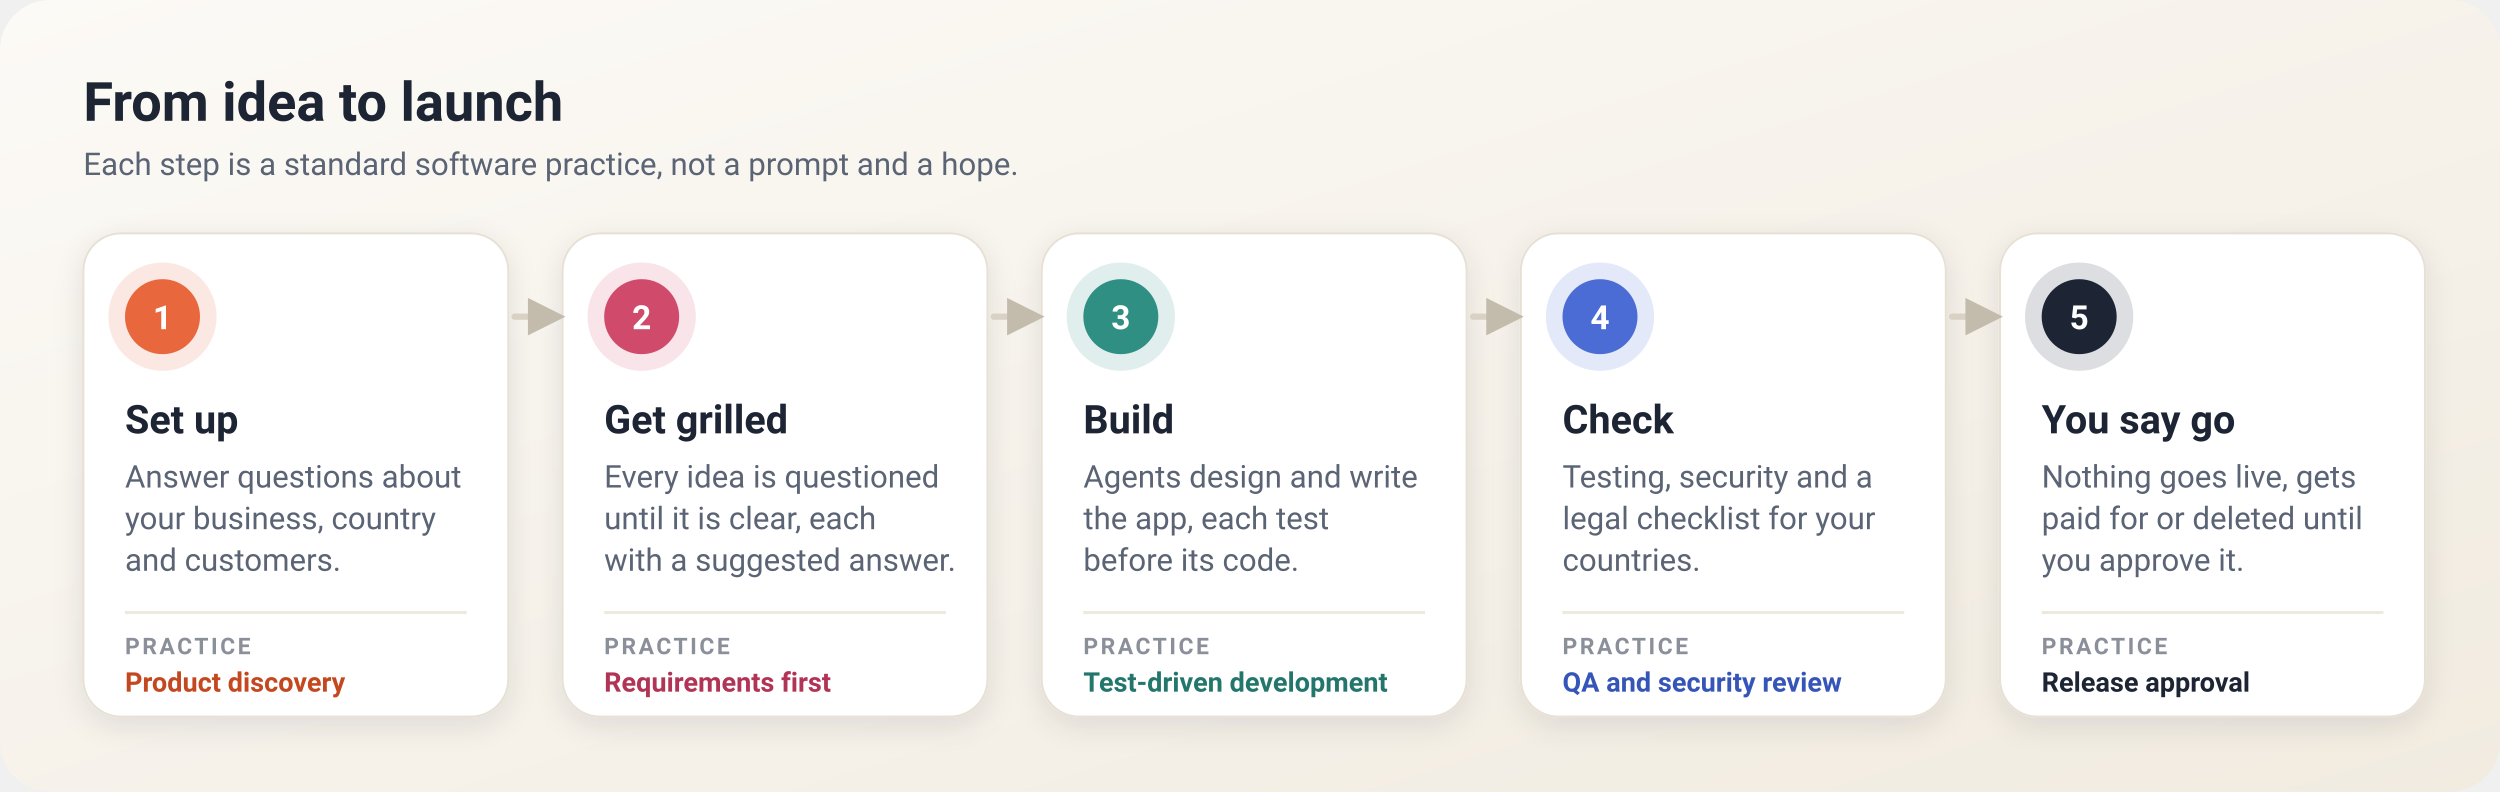
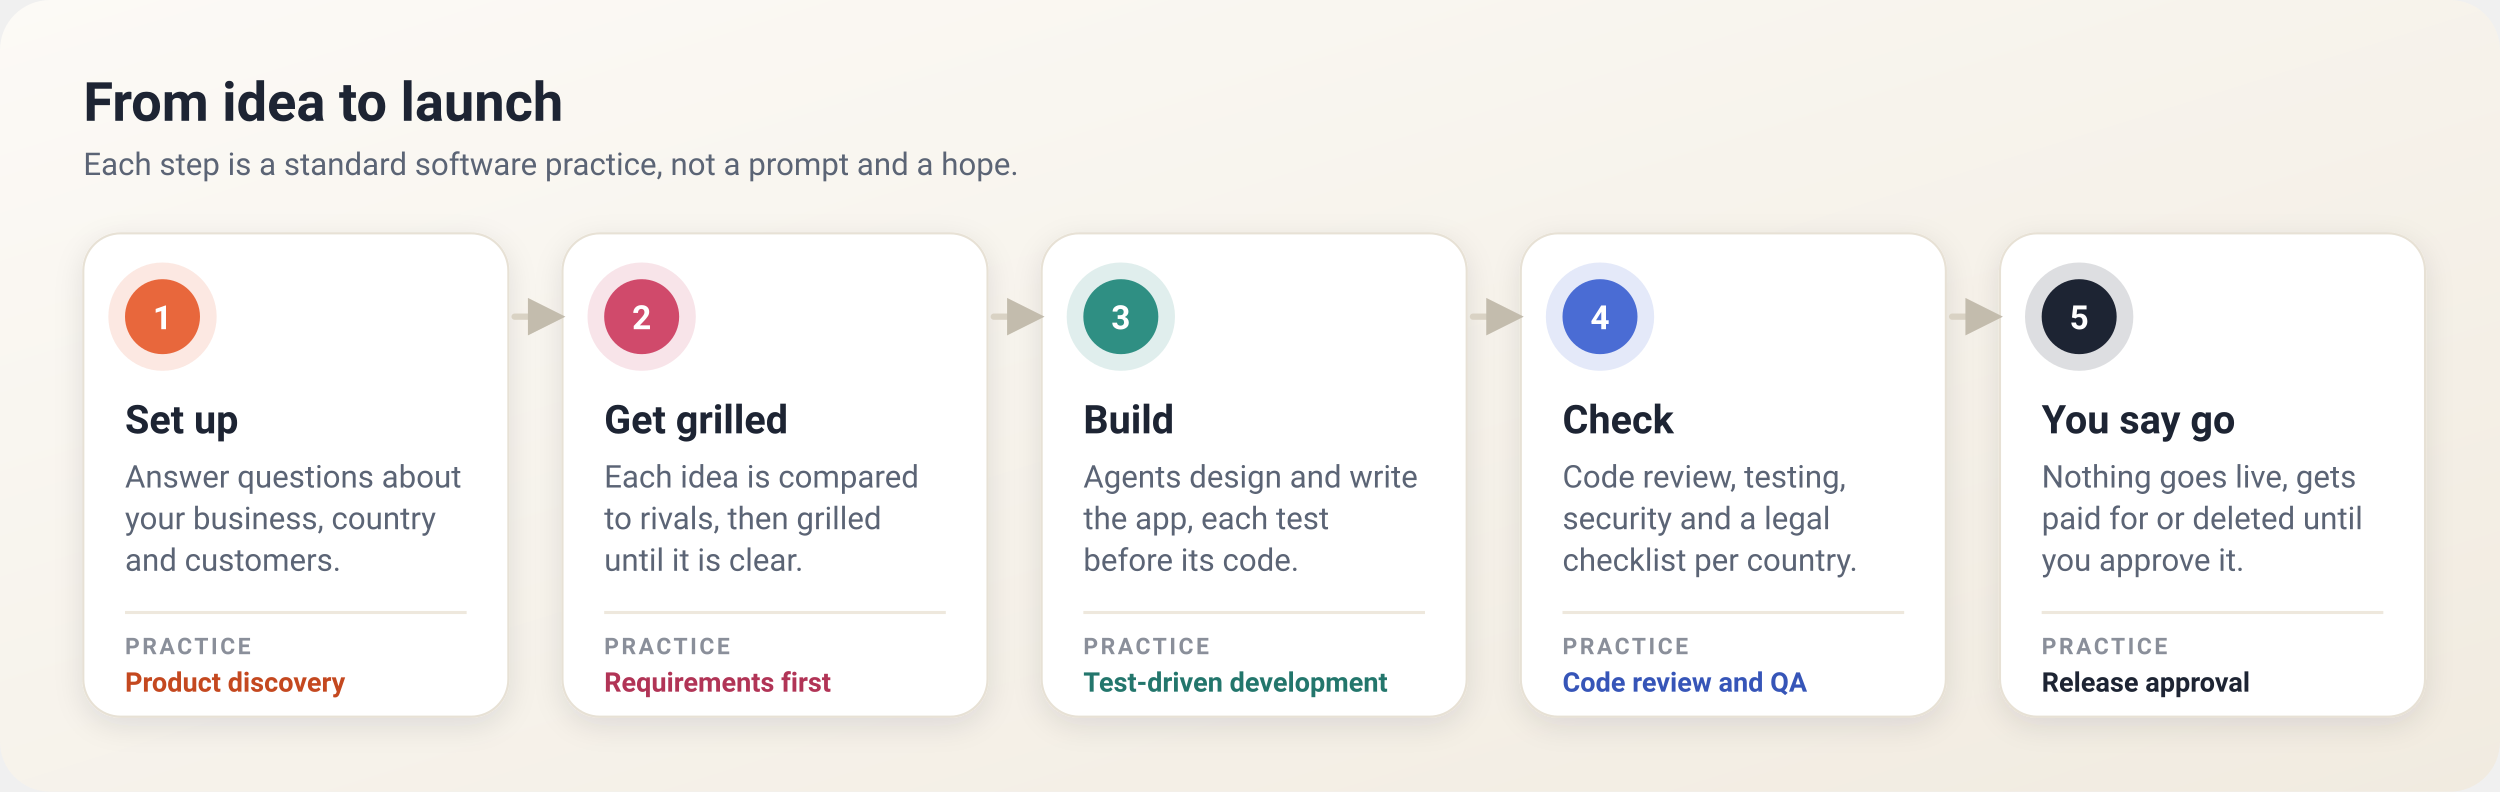
<svg xmlns="http://www.w3.org/2000/svg" viewBox="0 0 1200 380" role="img" aria-labelledby="t d">
  <style>
    .bg1 { stop-color: #fcfaf6; } .bg2 { stop-color: #f1ebe0; }
    .card { fill: #ffffff; stroke: #e7e1d5; stroke-width: 1; }
    .ink { fill: #1d2433; } .soft { fill: #5b6475; } .rule { stroke: #eee8dd; stroke-width: 1.5; }
    .track { stroke: #d9d2c4; stroke-width: 3; fill: none; stroke-linecap: round; }
    .head { fill: #c3bcad; } .num { fill: #ffffff; } .label { fill: #8a8f9a; }
    .n1 { fill: #e8673c; } .n2 { fill: #d04a6b; } .n3 { fill: #2f8f83; } .n4 { fill: #4a6cd4; } .n5 { fill: #1d2433; }
    .t1 { fill: #c4481f; } .t2 { fill: #b13456; } .t3 { fill: #23766c; } .t4 { fill: #3655b8; } .t5 { fill: #1d2433; }
    text { font-family: -apple-system, "Segoe UI", Roboto, Helvetica, Arial, sans-serif; }
    @media (prefers-color-scheme: dark) {
      .bg1 { stop-color: #1a2131; } .bg2 { stop-color: #0e121a; }
      .card { fill: #1f2734; stroke: #313a4a; } .ink { fill: #eef0f4; } .soft { fill: #a3abba; } .rule { stroke: #2c3544; }
      .track { stroke: #3a4354; } .head { fill: #4a5363; } .label { fill: #7c8596; }
      .n5 { fill: #f2efe8; } .num5 { fill: #141922; }
      .t1 { fill: #f39a76; } .t2 { fill: #ee8aa6; } .t3 { fill: #6cc7bb; } .t4 { fill: #93abf0; } .t5 { fill: #eef0f4; }
    }
  </style>
  <defs>
    <linearGradient id="bg" x1="0" y1="0" x2="1" y2="1">
      <stop offset="0" class="bg1" />
      <stop offset="1" class="bg2" />
    </linearGradient>
    <filter id="sh" x="-20%" y="-20%" width="140%" height="150%">
      <feDropShadow dx="0" dy="4" stdDeviation="7" flood-color="#1d2433" flood-opacity="0.10" />
    </filter>
    <marker id="a" viewBox="0 0 10 10" refX="7" refY="5" markerWidth="6" markerHeight="6" orient="auto">
      <path class="head" d="M0 0 L10 5 L0 10 z" />
    </marker>
  </defs>
  <rect width="1200" height="380" rx="24" fill="url(#bg)" />
  <text class="ink" x="40" y="58" font-size="26" font-weight="700">From idea to launch</text>
  <text class="soft" x="40" y="84" font-size="15">Each step is a standard software practice, not a prompt and a hope.</text>
  <g font-size="15">
    <g transform="translate(40 112)">
      <rect class="card" width="204" height="232" rx="18" filter="url(#sh)" />
      <circle class="n1" cx="38" cy="40" r="26" opacity="0.15" />
      <circle class="n1" cx="38" cy="40" r="18" />
      <text class="num" x="38" y="46" font-size="16" font-weight="700" text-anchor="middle">1</text>
      <text class="ink" x="20" y="96" font-size="19" font-weight="700">Set up</text>
      <text class="soft" x="20" y="122">Answer questions about</text>
      <text class="soft" x="20" y="142">your business, country</text>
      <text class="soft" x="20" y="162">and customers.</text>
      <path class="rule" d="M20 182 H184" />
      <text class="label" x="20" y="202" font-size="11" font-weight="700" letter-spacing="1.2">PRACTICE</text>
      <text class="t1" x="20" y="220" font-size="13" font-weight="700">Product discovery</text>
    </g>
    <g transform="translate(270 112)">
      <rect class="card" width="204" height="232" rx="18" filter="url(#sh)" />
      <circle class="n2" cx="38" cy="40" r="26" opacity="0.15" />
      <circle class="n2" cx="38" cy="40" r="18" />
      <text class="num" x="38" y="46" font-size="16" font-weight="700" text-anchor="middle">2</text>
      <text class="ink" x="20" y="96" font-size="19" font-weight="700">Get grilled</text>
-       <text class="soft" x="20" y="122">Every idea is questioned</text>
-       <text class="soft" x="20" y="142">until it is clear, each</text>
-       <text class="soft" x="20" y="162">with a suggested answer.</text>
+       <text class="soft" x="20" y="122">Each idea is compared</text>
+       <text class="soft" x="20" y="142">to rivals, then grilled</text>
+       <text class="soft" x="20" y="162">until it is clear.</text>
      <path class="rule" d="M20 182 H184" />
      <text class="label" x="20" y="202" font-size="11" font-weight="700" letter-spacing="1.2">PRACTICE</text>
      <text class="t2" x="20" y="220" font-size="13" font-weight="700">Requirements first</text>
    </g>
    <g transform="translate(500 112)">
      <rect class="card" width="204" height="232" rx="18" filter="url(#sh)" />
      <circle class="n3" cx="38" cy="40" r="26" opacity="0.15" />
      <circle class="n3" cx="38" cy="40" r="18" />
      <text class="num" x="38" y="46" font-size="16" font-weight="700" text-anchor="middle">3</text>
      <text class="ink" x="20" y="96" font-size="19" font-weight="700">Build</text>
      <text class="soft" x="20" y="122">Agents design and write</text>
      <text class="soft" x="20" y="142">the app, each test</text>
      <text class="soft" x="20" y="162">before its code.</text>
      <path class="rule" d="M20 182 H184" />
      <text class="label" x="20" y="202" font-size="11" font-weight="700" letter-spacing="1.2">PRACTICE</text>
      <text class="t3" x="20" y="220" font-size="13" font-weight="700">Test-driven development</text>
    </g>
    <g transform="translate(730 112)">
      <rect class="card" width="204" height="232" rx="18" filter="url(#sh)" />
      <circle class="n4" cx="38" cy="40" r="26" opacity="0.15" />
      <circle class="n4" cx="38" cy="40" r="18" />
      <text class="num" x="38" y="46" font-size="16" font-weight="700" text-anchor="middle">4</text>
      <text class="ink" x="20" y="96" font-size="19" font-weight="700">Check</text>
-       <text class="soft" x="20" y="122">Testing, security and a</text>
-       <text class="soft" x="20" y="142">legal checklist for your</text>
-       <text class="soft" x="20" y="162">countries.</text>
+       <text class="soft" x="20" y="122">Code review, testing,</text>
+       <text class="soft" x="20" y="142">security and a legal</text>
+       <text class="soft" x="20" y="162">checklist per country.</text>
      <path class="rule" d="M20 182 H184" />
      <text class="label" x="20" y="202" font-size="11" font-weight="700" letter-spacing="1.2">PRACTICE</text>
-       <text class="t4" x="20" y="220" font-size="13" font-weight="700">QA and security review</text>
+       <text class="t4" x="20" y="220" font-size="13" font-weight="700">Code review and QA</text>
    </g>
    <g transform="translate(960 112)">
      <rect class="card" width="204" height="232" rx="18" filter="url(#sh)" />
      <circle class="n5" cx="38" cy="40" r="26" opacity="0.15" />
      <circle class="n5" cx="38" cy="40" r="18" />
      <text class="num num5" x="38" y="46" font-size="16" font-weight="700" text-anchor="middle">5</text>
      <text class="ink" x="20" y="96" font-size="19" font-weight="700">You say go</text>
      <text class="soft" x="20" y="122">Nothing goes live, gets</text>
      <text class="soft" x="20" y="142">paid for or deleted until</text>
      <text class="soft" x="20" y="162">you approve it.</text>
      <path class="rule" d="M20 182 H184" />
      <text class="label" x="20" y="202" font-size="11" font-weight="700" letter-spacing="1.2">PRACTICE</text>
      <text class="t5" x="20" y="220" font-size="13" font-weight="700">Release approval</text>
    </g>
  </g>
  <g class="track" marker-end="url(#a)">
    <path d="M247 152 L266 152" />
    <path d="M477 152 L496 152" />
    <path d="M707 152 L726 152" />
    <path d="M937 152 L956 152" />
  </g>
</svg>
